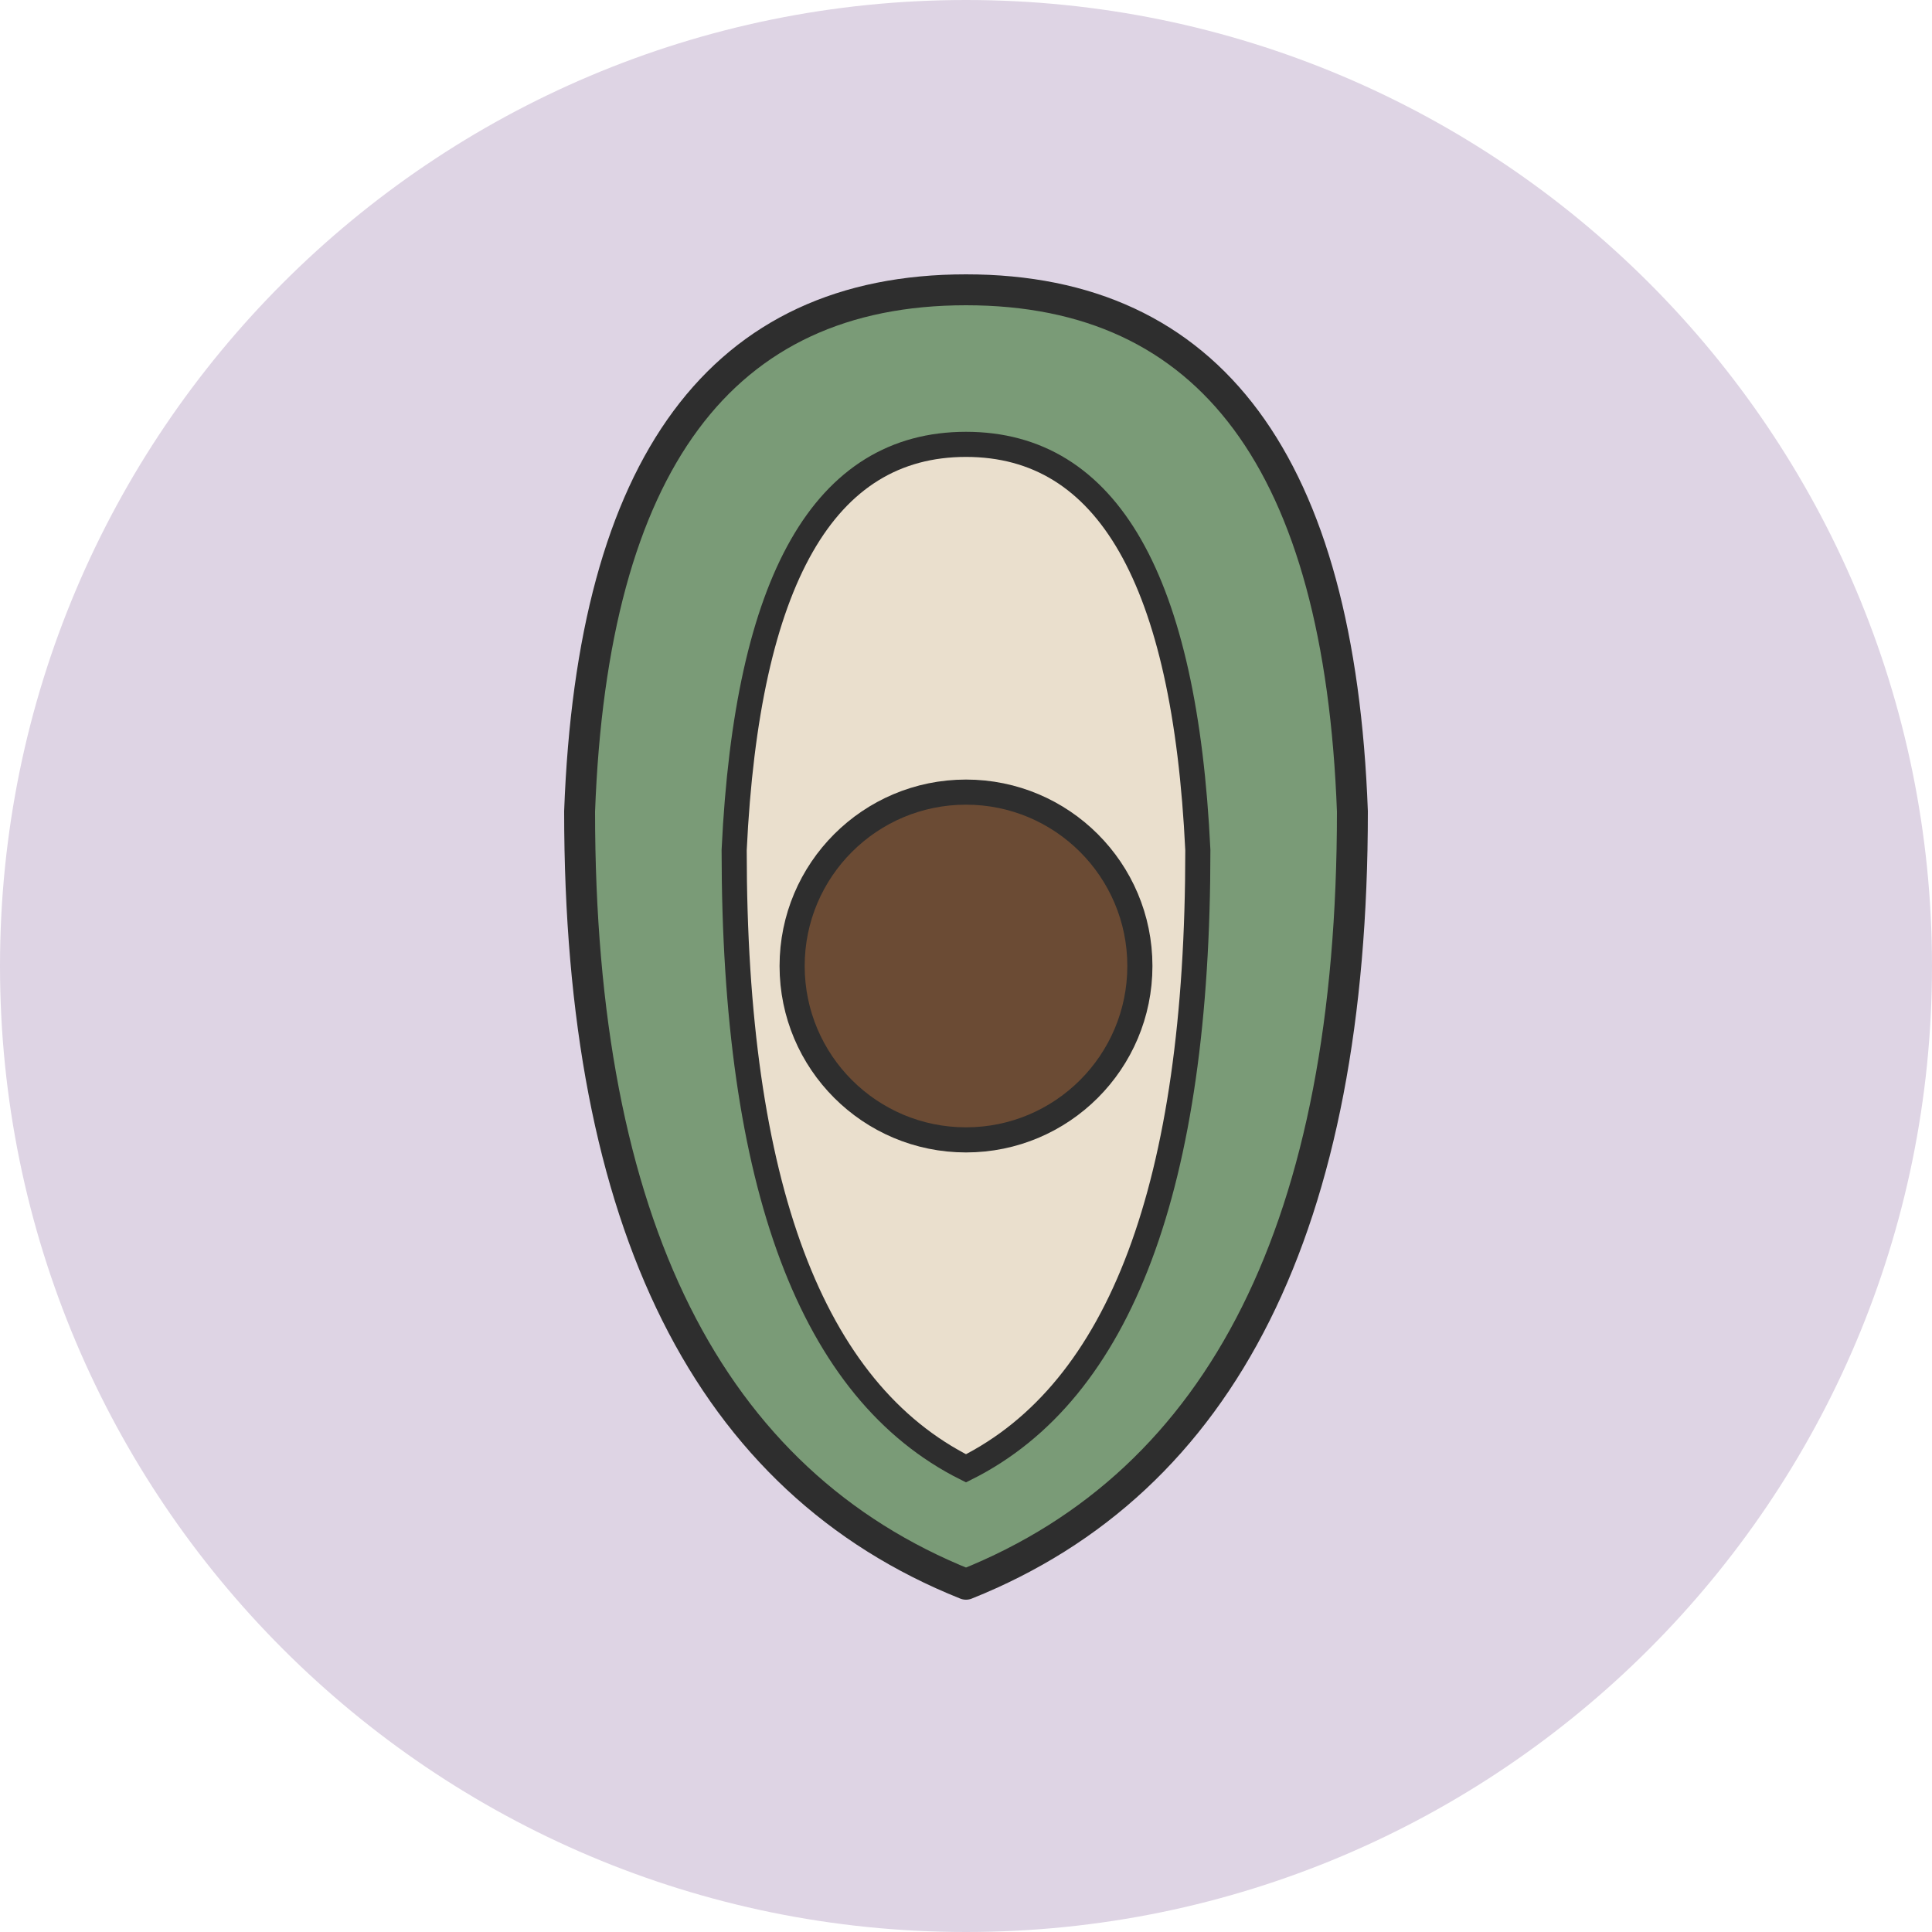
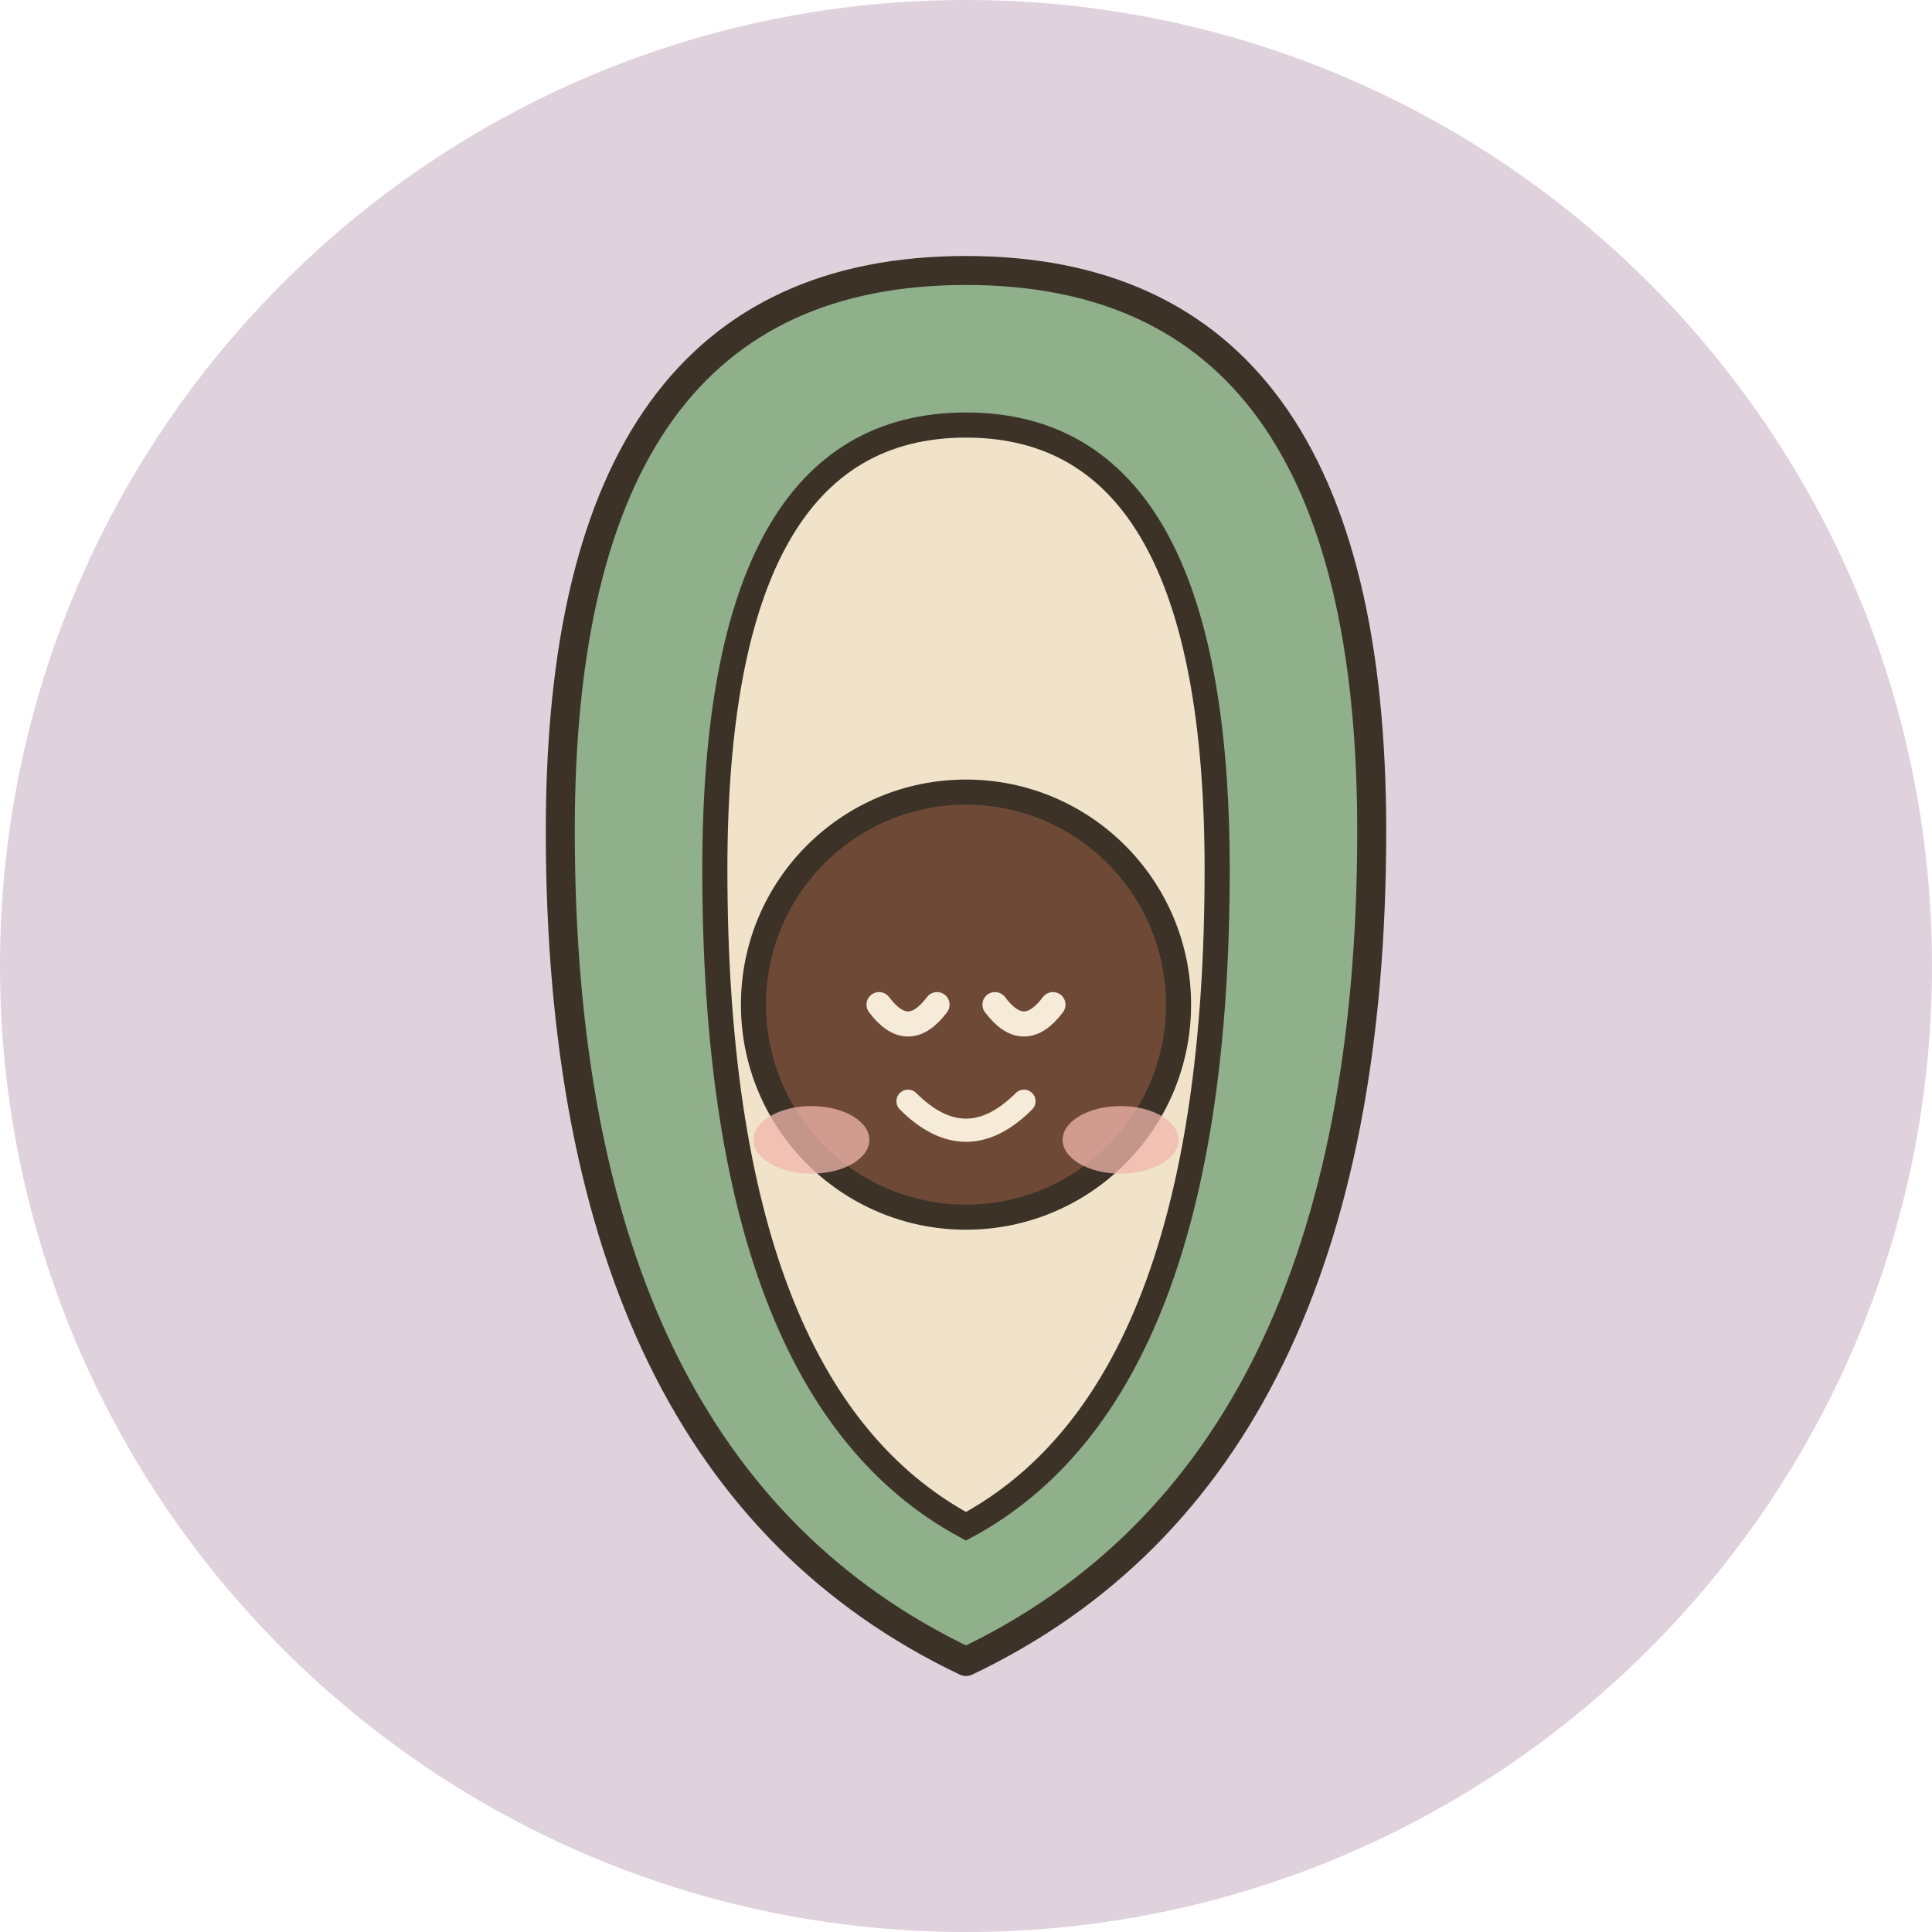
<svg xmlns="http://www.w3.org/2000/svg" viewBox="0 0 200 200" role="img" aria-label="Aguacate">
-   <circle cx="100" cy="100" r="100" fill="#DED4E4" />
-   <path d="M100 30 Q62 30 60 84 Q60 148 100 164 Q140 148 140 84 Q138 30 100 30 Z" fill="#7A9B77" stroke="#2E2E2E" stroke-width="3.2" stroke-linejoin="round" />
-   <path d="M100 46 Q78 46 76 88 Q76 140 100 152 Q124 140 124 88 Q122 46 100 46 Z" fill="#EADFCD" stroke="#2E2E2E" stroke-width="2.6" />
-   <circle cx="100" cy="100" r="18" fill="#6B4B34" stroke="#2E2E2E" stroke-width="2.6" />
+   <circle cx="100" cy="100" r="100" fill="#DFD2DD" />
+   <path d="M100 28 Q58 28 58 86 Q58 152 100 172 Q142 152 142 86 Q142 28 100 28 Z" fill="#8FB08A" stroke="#3D3228" stroke-width="3" stroke-linejoin="round" />
+   <path d="M100 44 Q74 44 74 90 Q74 144 100 158 Q126 144 126 90 Q126 44 100 44 Z" fill="#F1E3CA" stroke="#3D3228" stroke-width="2.6" />
+   <circle cx="100" cy="104" r="22" fill="#6E4A36" stroke="#3D3228" stroke-width="2.6" />
+   <g fill="#F2B5AC" opacity="0.75">
+     <ellipse cx="84" cy="118" rx="6" ry="3.5" />
+     <ellipse cx="116" cy="118" rx="6" ry="3.5" />
+   </g>
+   <g fill="none" stroke="#F6EBD8" stroke-width="2.6" stroke-linecap="round">
+     <path d="M91 104 Q94 108 97 104" />
+     <path d="M103 104 Q106 108 109 104" />
+   </g>
+   <path d="M94 114 Q100 120 106 114" fill="none" stroke="#F6EBD8" stroke-width="2.4" stroke-linecap="round" />
</svg>
